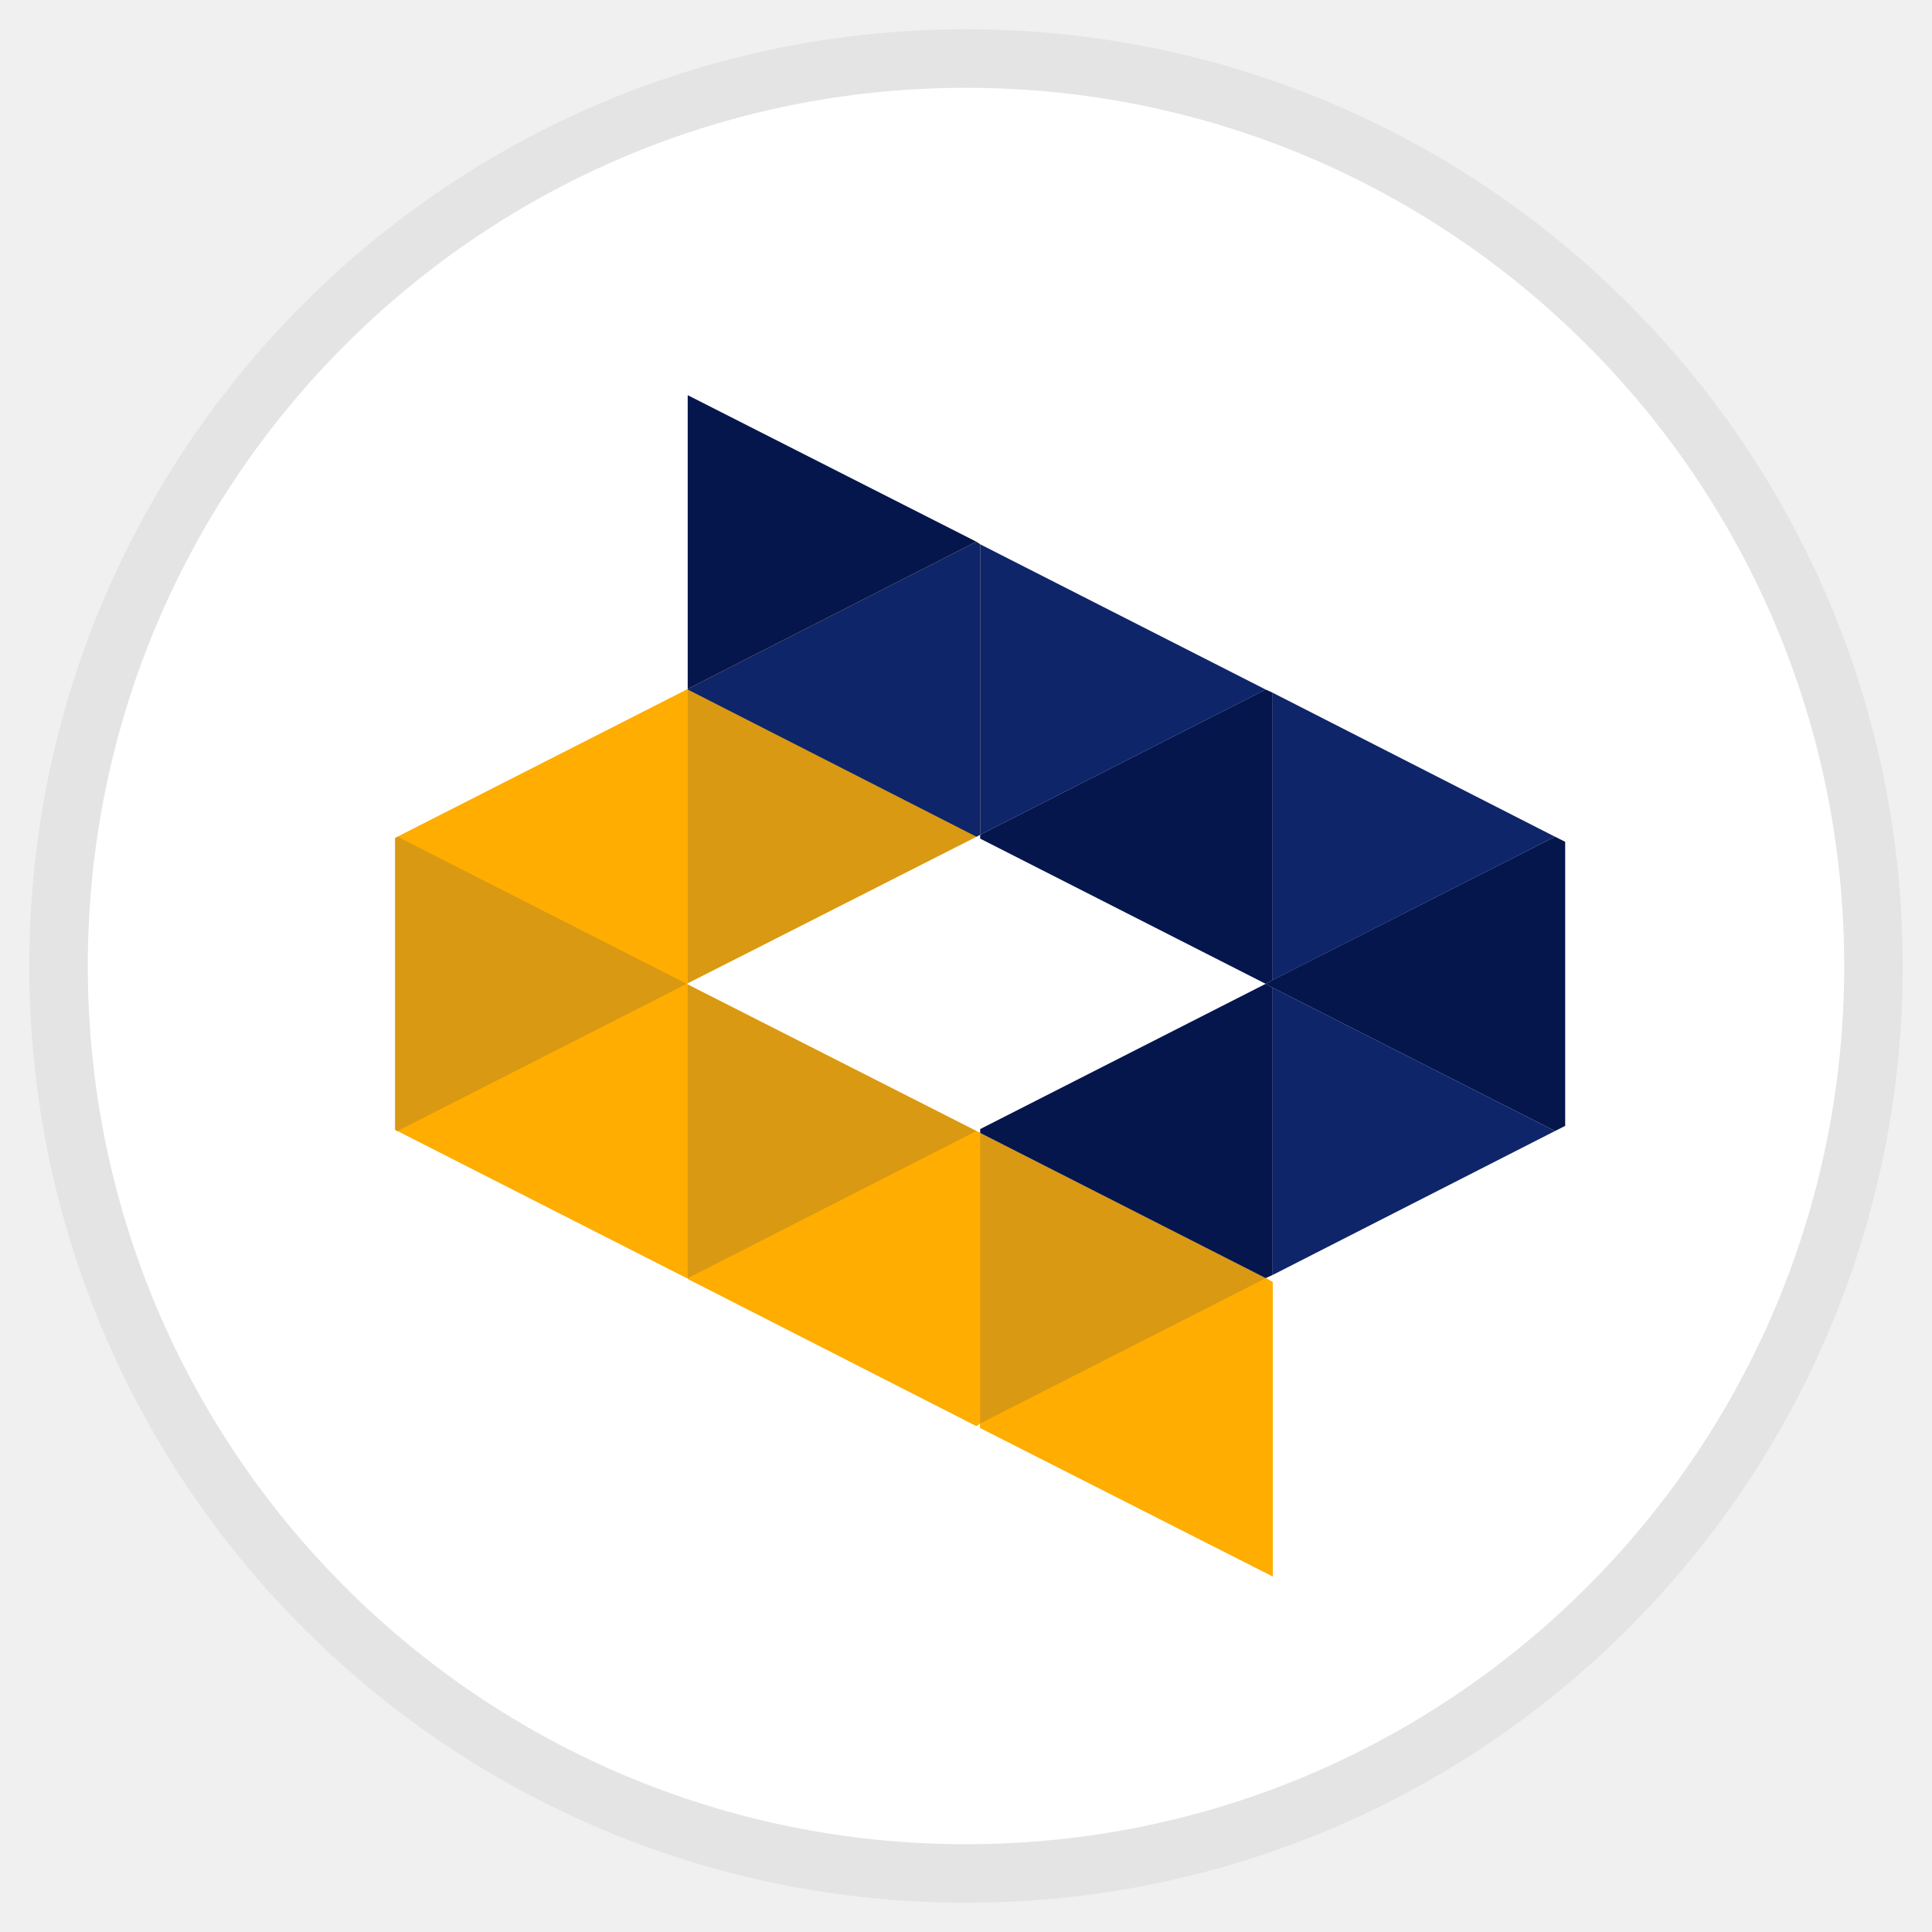
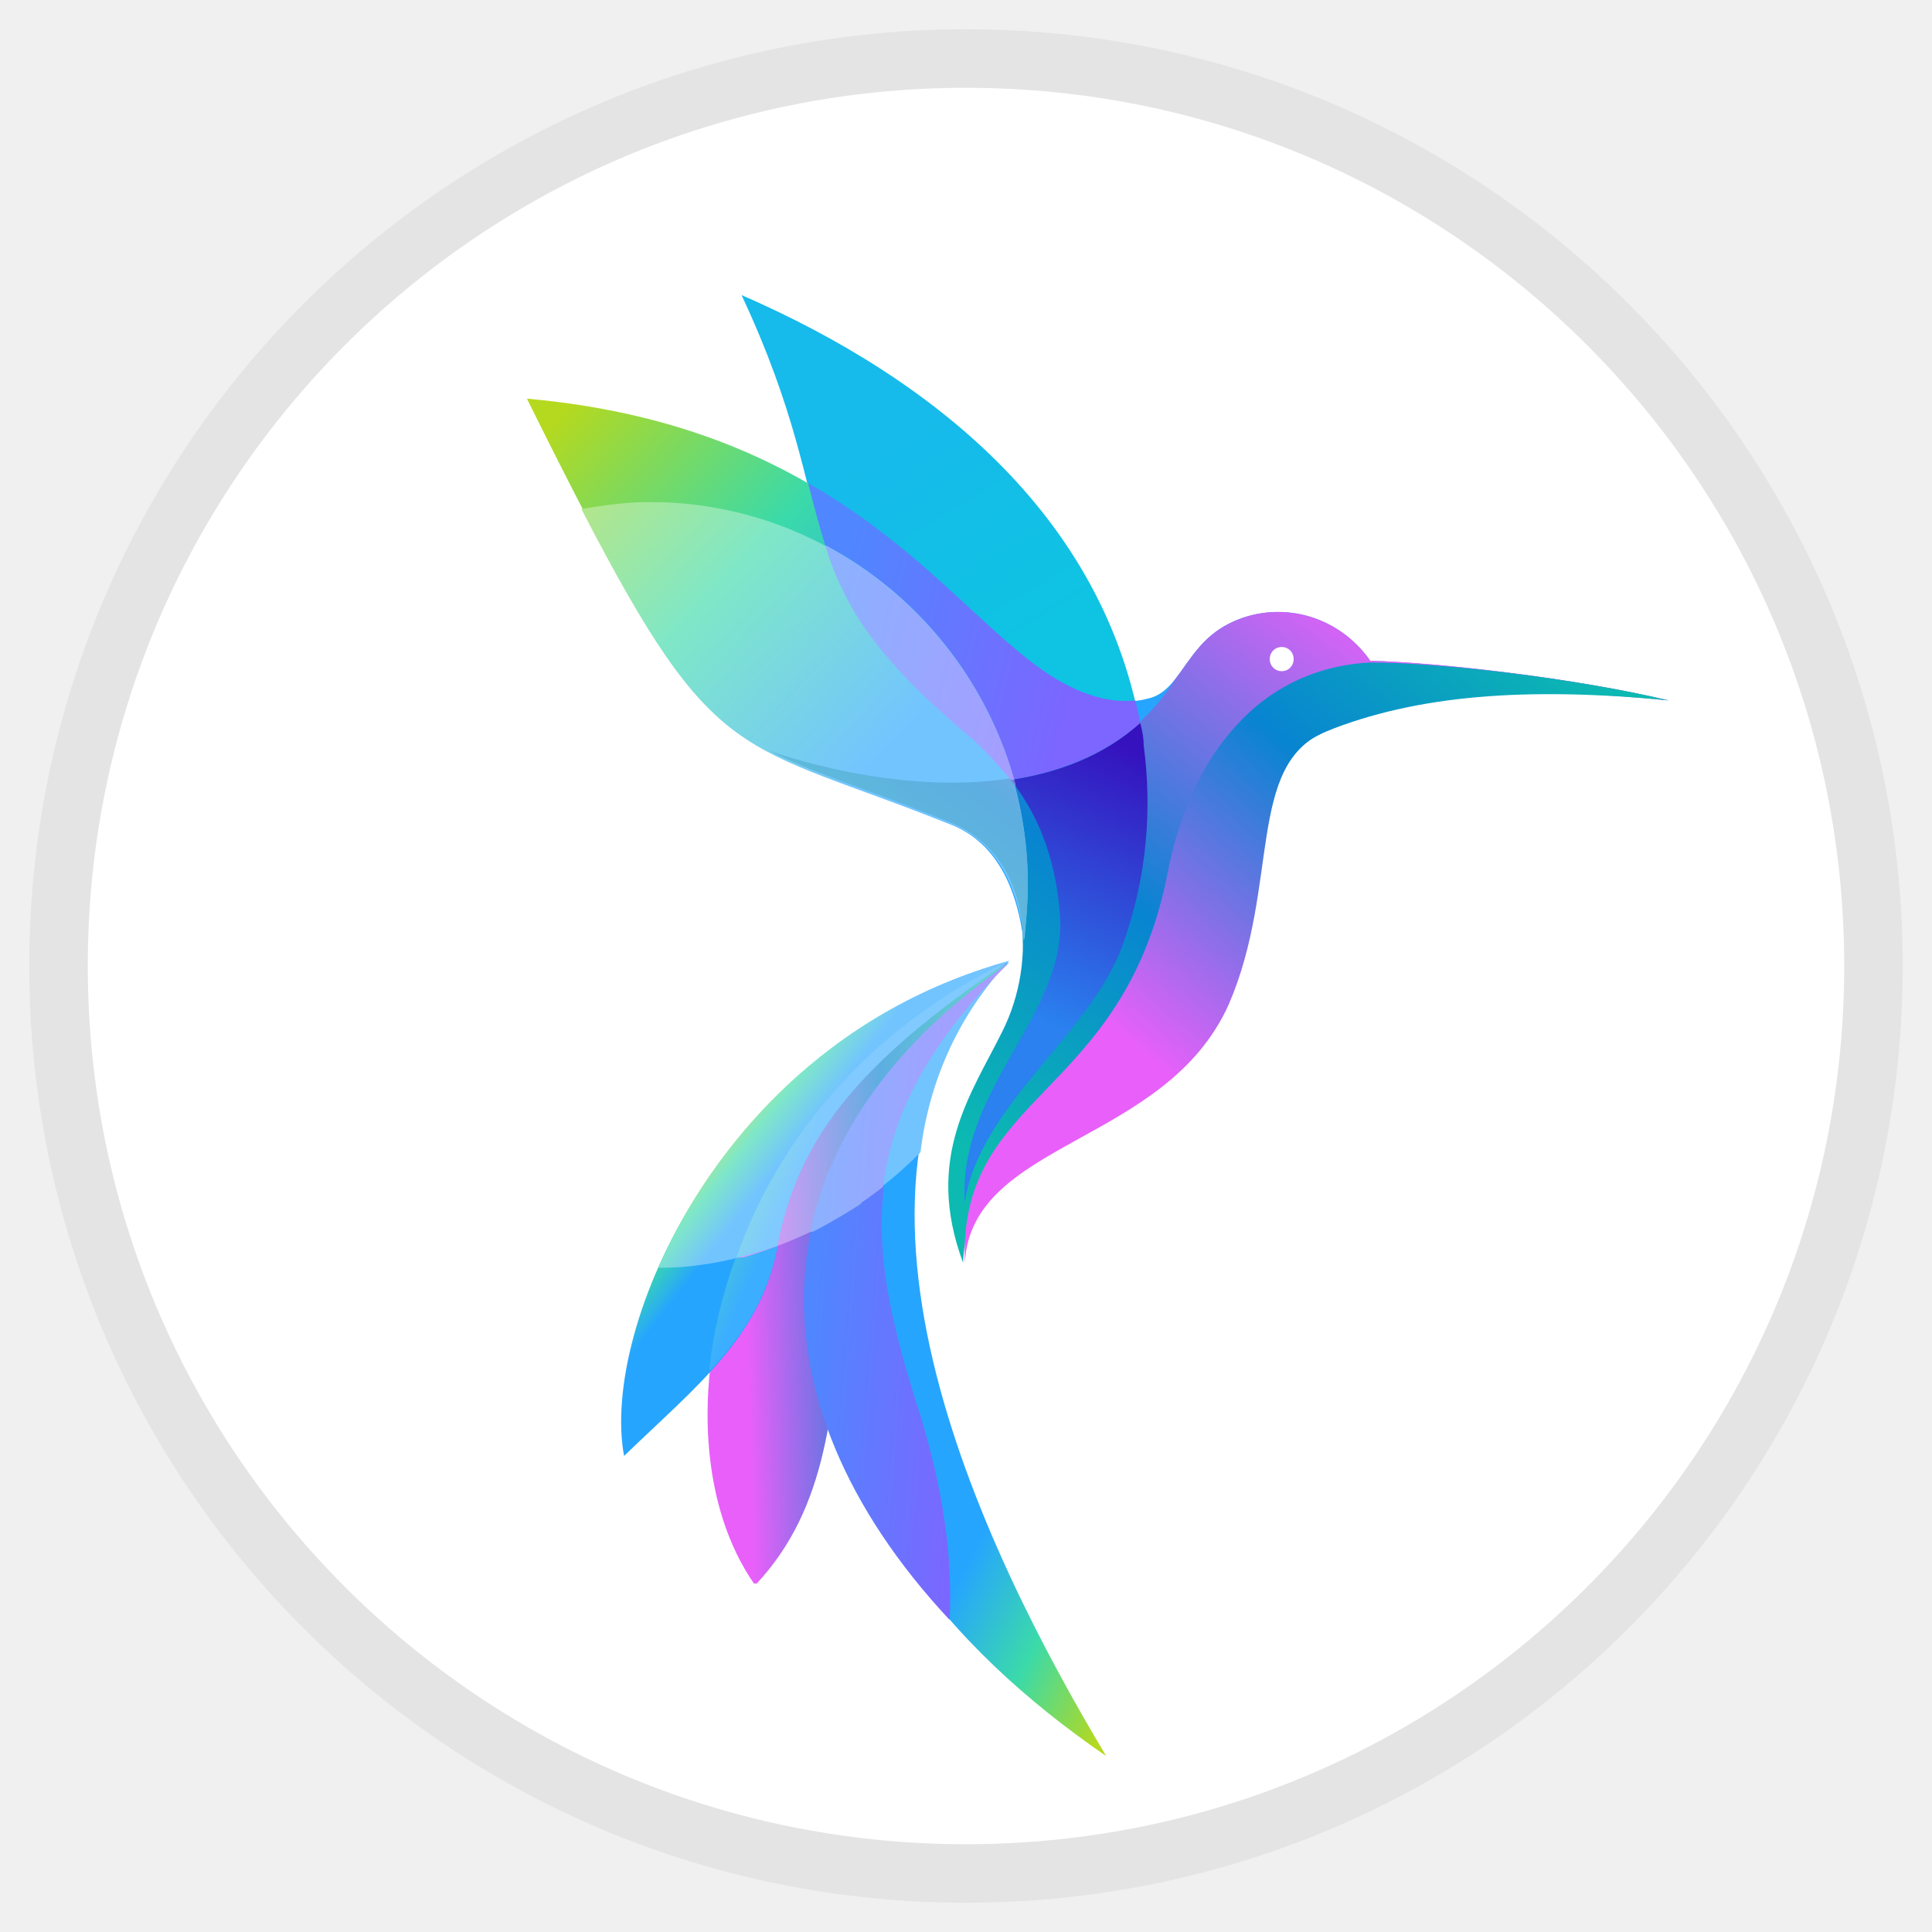
<svg xmlns="http://www.w3.org/2000/svg" width="44" height="44" viewBox="0 0 44 44" fill="none">
  <path d="M1.333 22C1.333 33.414 10.586 42.667 22 42.667C33.414 42.667 42.667 33.414 42.667 22C42.667 10.586 33.414 1.333 22 1.333C10.586 1.333 1.333 10.586 1.333 22Z" fill="white" stroke="#E4E4E4" stroke-width="1.333" />
-   <path d="M28.825 29.11L22.323 32.418V25.803L28.825 29.11Z" fill="white" />
-   <path d="M15.662 22.392L22.236 19.055L15.662 15.703H15.647L9.058 19.055L9 19.084V25.729L9.044 25.758H9.058L15.647 29.11H15.662V29.124L22.236 32.476L22.323 32.417V32.52L28.985 35.901V29.197L28.825 29.11L22.323 25.802L22.236 25.758L15.662 22.421L15.647 22.406L15.662 22.392Z" fill="#FFAD00" />
-   <path d="M22.323 12.396V19.012L22.236 19.056L15.662 15.704V15.69L22.236 12.338L22.323 12.396Z" fill="#FFAD00" />
-   <path d="M22.236 12.337L15.662 9V15.703L22.236 19.055L22.323 19.011V19.099L28.825 22.406L22.323 25.714V25.802L28.825 29.11L28.985 29.036L35.415 25.758L35.646 25.641V19.172L35.415 19.055L28.985 15.776L28.825 15.703L22.323 12.396L22.236 12.337Z" fill="white" />
-   <path d="M35.646 25.641V19.172L35.414 19.055L28.992 22.314V22.313L28.824 22.407L28.992 22.499V22.498L35.414 25.758L35.646 25.641Z" fill="#05164D" />
-   <path d="M28.984 15.776V22.319L28.825 22.406L22.323 19.099V19.011L28.825 15.703L28.984 15.776Z" fill="#05164D" />
-   <path d="M22.236 19.055L15.662 22.392V15.703L22.236 19.055Z" fill="#D99913" />
-   <path d="M15.647 22.406L9.058 25.758H9.043L9 25.729V19.084L9.058 19.055L15.647 22.406Z" fill="#D99913" />
-   <path d="M15.661 22.421V29.109H15.646L9.057 25.758L15.646 22.406L15.661 22.421Z" fill="#FFAD00" />
-   <path d="M22.323 25.802V32.417L22.236 32.476L15.662 29.124V29.109L22.236 25.758L22.323 25.802Z" fill="#FFAD00" />
-   <path d="M28.984 29.197V35.9L22.323 32.52V32.417L28.825 29.109L28.984 29.197Z" fill="#FFAD00" />
-   <path d="M22.236 25.759L15.662 29.11V22.422L22.236 25.759Z" fill="#D99913" />
-   <path d="M28.825 29.11L22.323 32.418V25.803L28.825 29.11Z" fill="#D99913" />
-   <path d="M28.984 22.494V29.036L28.825 29.109L22.323 25.802V25.714L28.825 22.406L28.984 22.494Z" fill="#05164D" />
-   <path d="M35.414 25.758L28.985 29.036V22.494L35.414 25.758Z" fill="#0F2569" />
-   <path d="M15.661 15.703V22.392L15.646 22.406L9.057 19.055L15.646 15.703H15.661Z" fill="#FFAD00" />
-   <path d="M22.323 12.396V19.012L22.236 19.056L15.662 15.704V15.69L22.236 12.338L22.323 12.396Z" fill="#FFAD00" />
-   <path d="M22.323 12.396V19.012L22.236 19.056L15.662 15.704V15.69L22.236 12.338L22.323 12.396Z" fill="#0F2569" />
-   <path d="M35.414 19.056L28.985 22.32V15.777L35.414 19.056Z" fill="#0F2569" />
-   <path d="M28.825 15.704L22.323 19.012V12.396L28.825 15.704Z" fill="#0F2569" />
-   <path d="M22.236 12.337L15.662 15.689V9L22.236 12.337Z" fill="#05164D" />
+   <mask id="mask0_2132_8624" style="mask-type:luminance" maskUnits="userSpaceOnUse" x="16" y="21" width="7" height="16">
+     <path d="M17.198 36.103C20.613 32.49 17.315 26.951 22.98 21.923C16.345 25.026 14.754 32.647 17.198 36.103Z" fill="white" />
+   </mask>
+   <g mask="url(#mask0_2132_8624)">
+     <path d="M14.753 21.884H22.98V36.064H14.753V21.884Z" fill="url(#paint0_linear_2132_8624)" />
+   </g>
+   <mask id="mask1_2132_8624" style="mask-type:luminance" maskUnits="userSpaceOnUse" x="16" y="6" width="11" height="20">
+     <path d="M22.98 25.929C24.377 22.983 24.998 19.251 22.087 16.816C17.625 13.044 19.371 12.023 16.888 6.72C21.311 8.645 25.308 11.866 26.045 16.973C26.433 19.762 25.58 22.747 22.98 25.929Z" fill="white" />
+   </mask>
+   <g mask="url(#mask1_2132_8624)">
+     <path d="M16.888 6.72H26.433V25.929H16.888V6.72Z" fill="url(#paint1_linear_2132_8624)" />
+   </g>
+   <mask id="mask2_2132_8624" style="mask-type:luminance" maskUnits="userSpaceOnUse" x="12" y="9" width="26" height="17">
+     <path d="M22.982 25.93C23.525 23.259 23.835 19.645 21.662 18.781C16.23 16.581 16.268 17.681 12 9.079C19.023 9.707 21.391 13.635 23.719 15.246C24.534 15.796 25.387 16.11 26.125 15.914C26.901 15.757 26.978 14.696 28.026 14.185C29.074 13.675 30.432 13.95 31.208 15.049C32.76 15.089 35.864 15.442 37.999 15.953C34.7 15.521 32.256 15.757 30.199 16.66C27.25 17.995 27.056 21.806 22.982 25.93Z" fill="white" />
+   </mask>
+   <g mask="url(#mask2_2132_8624)">
+     <path d="M12 9.079H37.999V25.891H12V9.079Z" fill="url(#paint2_linear_2132_8624)" />
+   </g>
+   <mask id="mask3_2132_8624" style="mask-type:luminance" maskUnits="userSpaceOnUse" x="17" y="13" width="21" height="16">
+     <path d="M21.662 18.74C19.721 17.955 18.48 17.601 17.51 17.09C17.587 17.13 24.262 19.526 26.784 15.441C27.094 15.048 27.366 14.498 28.026 14.184C29.073 13.673 30.431 13.948 31.207 15.048C32.76 15.087 35.864 15.441 37.998 15.951C34.739 15.637 32.255 15.676 30.199 16.501C28.064 17.366 27.832 20.272 25.542 23.297C24.417 24.79 22.05 26.282 21.933 28.757C21.041 26.361 22.127 24.907 22.826 23.493C23.641 21.883 23.485 19.487 21.662 18.74Z" fill="white" />
+   </mask>
+   <g mask="url(#mask3_2132_8624)">
+     <path d="M17.51 13.713H37.998V28.758H17.51V13.713Z" fill="url(#paint3_linear_2132_8624)" />
+   </g>
+   <mask id="mask4_2132_8624" style="mask-type:luminance" maskUnits="userSpaceOnUse" x="21" y="15" width="17" height="14">
+     <path d="M31.209 15.086C32.761 15.086 35.866 15.44 38 15.951C34.74 15.636 32.257 15.833 30.2 16.658C28.377 17.404 29.153 20.154 27.989 22.864C26.553 26.085 22.129 25.967 21.974 28.756C21.819 24.867 25.583 25.025 26.592 19.879C27.018 17.64 28.377 15.243 31.209 15.086Z" fill="white" />
+   </mask>
+   <g mask="url(#mask4_2132_8624)">
+     <path d="M21.778 15.086H37.998V28.756H21.778V15.086Z" fill="url(#paint4_linear_2132_8624)" />
+   </g>
+   <mask id="mask5_2132_8624" style="mask-type:luminance" maskUnits="userSpaceOnUse" x="21" y="16" width="6" height="12">
+     <path d="M24.145 20.9C24.067 19.761 23.756 18.701 23.019 17.758C24.106 17.601 25.154 17.208 25.968 16.461C26.007 16.619 26.046 16.776 26.046 16.972C26.24 18.425 26.124 19.957 25.58 21.489C24.843 23.571 22.321 25.143 21.971 27.382C21.816 24.789 24.261 23.139 24.145 20.9Z" fill="white" />
+   </mask>
+   <g mask="url(#mask5_2132_8624)">
+     <path d="M21.817 16.461H26.241V27.382H21.817V16.461Z" fill="url(#paint5_linear_2132_8624)" />
+   </g>
+   <mask id="mask6_2132_8624" style="mask-type:luminance" maskUnits="userSpaceOnUse" x="18" y="11" width="8" height="7">
+     <path d="M23.021 17.759C22.749 17.445 22.478 17.131 22.129 16.817C19.218 14.381 18.947 13.085 18.403 11.003C20.887 12.417 22.323 14.263 23.72 15.245C24.418 15.756 25.194 16.031 25.854 15.952C25.892 16.11 25.931 16.267 25.97 16.463C25.116 17.209 24.069 17.602 23.021 17.759Z" fill="white" />
+   </mask>
+   <g mask="url(#mask6_2132_8624)">
+     <path d="M18.403 11.003H25.97V17.759H18.403V11.003Z" fill="url(#paint6_linear_2132_8624)" />
+   </g>
+   <mask id="mask7_2132_8624" style="mask-type:luminance" maskUnits="userSpaceOnUse" x="18" y="21" width="8" height="19">
+     <path d="M22.981 21.884C18.286 26.834 22.322 35.2 25.193 39.993C21.584 37.518 18.558 33.983 18.791 29.308C18.868 26.794 20.11 24.28 22.981 21.884Z" fill="white" />
+   </mask>
+   <g mask="url(#mask7_2132_8624)">
+     <path d="M18.324 21.884H25.193V39.993H18.324V21.884Z" fill="url(#paint7_linear_2132_8624)" />
+   </g>
+   <mask id="mask8_2132_8624" style="mask-type:luminance" maskUnits="userSpaceOnUse" x="18" y="21" width="5" height="16">
+     <path d="M21.625 36.89C21.702 35.436 21.469 33.904 20.965 32.254C19.762 28.483 19.258 25.655 22.983 21.884C17.123 25.93 16.891 31.822 21.625 36.89Z" fill="white" />
+   </mask>
+   <g mask="url(#mask8_2132_8624)">
+     <path d="M16.891 21.884H22.983V36.89H16.891V21.884Z" fill="url(#paint8_linear_2132_8624)" />
+   </g>
+   <mask id="mask9_2132_8624" style="mask-type:luminance" maskUnits="userSpaceOnUse" x="14" y="21" width="9" height="13">
+     <path d="M14.213 33.158C15.882 31.547 17.317 30.448 17.705 28.405C18.171 26.048 19.413 24.28 22.983 21.884C16.425 23.73 13.67 30.251 14.213 33.158Z" fill="white" />
+   </mask>
+   <g mask="url(#mask9_2132_8624)">
+     <path d="M13.67 21.884H22.983V33.158H13.67V21.884Z" fill="url(#paint9_linear_2132_8624)" />
+   </g>
+   <mask id="mask10_2132_8624" style="mask-type:luminance" maskUnits="userSpaceOnUse" x="16" y="21" width="7" height="11">
+     <path d="M16.15 31.233C16.926 30.408 17.47 29.544 17.703 28.405C18.168 26.048 19.41 24.28 22.98 21.884C18.711 23.927 16.5 27.816 16.15 31.233Z" fill="white" />
+   </mask>
+   <g mask="url(#mask10_2132_8624)">
+     <path d="M16.15 21.884H22.98V31.233H16.15V21.884Z" fill="url(#paint10_linear_2132_8624)" />
+   </g>
+   <path fill-rule="evenodd" clip-rule="evenodd" d="M29.19 15.285C29.345 15.285 29.462 15.167 29.462 15.01C29.462 14.853 29.345 14.735 29.19 14.735C29.035 14.735 28.918 14.853 28.918 15.01C28.918 15.167 29.035 15.285 29.19 15.285Z" fill="white" />
+   <mask id="mask11_2132_8624" style="mask-type:luminance" maskUnits="userSpaceOnUse" x="16" y="21" width="7" height="8">
+     <path d="M19.605 27.422C20.071 25.615 20.924 23.73 22.981 21.923C19.76 23.455 17.704 26.008 16.772 28.679C17.781 28.404 18.751 27.972 19.605 27.422Z" fill="white" />
+   </mask>
+   <g mask="url(#mask11_2132_8624)">
+     <path d="M16.772 21.884H22.981V28.64H16.772V21.884Z" fill="url(#paint11_linear_2132_8624)" />
+   </g>
+   <mask id="mask12_2132_8624" style="mask-type:luminance" maskUnits="userSpaceOnUse" x="18" y="12" width="6" height="6">
+     <path d="M23.139 17.916C22.867 17.523 22.518 17.17 22.13 16.816C19.918 14.97 19.219 13.792 18.793 12.417C20.888 13.517 22.518 15.52 23.139 17.916Z" fill="white" />
+   </mask>
+   <g mask="url(#mask12_2132_8624)">
+     <path d="M18.793 12.417H23.139V17.916H18.793V12.417Z" fill="url(#paint12_linear_2132_8624)" />
+   </g>
+   <mask id="mask13_2132_8624" style="mask-type:luminance" maskUnits="userSpaceOnUse" x="13" y="11" width="11" height="11">
+     <path d="M23.329 21.411C23.174 20.193 22.709 19.172 21.661 18.779C16.81 16.854 16.306 17.522 13.24 11.591C13.745 11.512 14.249 11.433 14.793 11.433C19.565 11.433 23.407 15.361 23.407 20.154C23.407 20.586 23.368 20.979 23.329 21.411Z" fill="white" />
+   </mask>
+   <g mask="url(#mask13_2132_8624)">
+     <path d="M13.24 11.433H23.407V21.411H13.24V11.433Z" fill="url(#paint13_linear_2132_8624)" />
+   </g>
+   <mask id="mask14_2132_8624" style="mask-type:luminance" maskUnits="userSpaceOnUse" x="17" y="17" width="7" height="5">
+     <path d="M21.662 18.739C19.721 17.954 18.48 17.6 17.51 17.09C17.587 17.129 20.42 18.15 23.059 17.718C23.291 18.504 23.408 19.289 23.408 20.114C23.408 20.586 23.369 21.057 23.291 21.528C23.33 20.389 22.826 19.211 21.662 18.739Z" fill="white" />
+   </mask>
+   <g mask="url(#mask14_2132_8624)">
+     <path d="M17.51 17.09H23.408V21.528H17.51V17.09Z" fill="url(#paint14_linear_2132_8624)" />
+   </g>
+   <mask id="mask15_2132_8624" style="mask-type:luminance" maskUnits="userSpaceOnUse" x="23" y="17" width="1" height="1">
+     <path d="M23.138 17.915C23.099 17.876 23.061 17.797 23.022 17.758H23.099L23.138 17.915Z" fill="white" />
+   </mask>
+   <g mask="url(#mask15_2132_8624)">
+     <path d="M23.022 17.758H23.138V17.915H23.022V17.758Z" fill="url(#paint15_linear_2132_8624)" />
+   </g>
+   <mask id="mask16_2132_8624" style="mask-type:luminance" maskUnits="userSpaceOnUse" x="18" y="12" width="6" height="6">
+     <path d="M23.022 17.759C22.751 17.445 22.479 17.131 22.13 16.816C19.918 14.97 19.219 13.792 18.793 12.417C20.849 13.517 22.44 15.441 23.1 17.759H23.022Z" fill="white" />
+   </mask>
+   <g mask="url(#mask16_2132_8624)">
+     <path d="M18.793 12.417H23.1V17.759H18.793V12.417Z" fill="url(#paint16_linear_2132_8624)" />
+   </g>
+   <mask id="mask17_2132_8624" style="mask-type:luminance" maskUnits="userSpaceOnUse" x="19" y="21" width="4" height="7">
+     <path d="M22.98 21.884L22.941 21.923L22.902 21.963C21.777 23.22 21.156 24.673 20.962 26.244C20.38 26.834 19.72 27.344 19.022 27.737C19.448 25.773 20.69 23.809 22.98 21.884Z" fill="white" />
+   </mask>
+   <g mask="url(#mask17_2132_8624)">
+     <path d="M18.982 21.884H22.979V27.776H18.982V21.884Z" fill="url(#paint17_linear_2132_8624)" />
+   </g>
+   <mask id="mask18_2132_8624" style="mask-type:luminance" maskUnits="userSpaceOnUse" x="18" y="21" width="5" height="8">
+     <path d="M20.111 27.029C20.305 25.419 21.12 23.769 22.982 21.923C20.421 23.691 18.908 25.812 18.442 28.09C19.063 27.776 19.606 27.422 20.111 27.029Z" fill="white" />
+   </mask>
+   <g mask="url(#mask18_2132_8624)">
+     <path d="M18.442 21.884H22.982V28.051H18.442V21.884Z" fill="url(#paint18_linear_2132_8624)" />
+   </g>
+   <mask id="mask19_2132_8624" style="mask-type:luminance" maskUnits="userSpaceOnUse" x="14" y="21" width="9" height="8">
+     <path d="M17.705 28.366C18.171 26.009 19.413 24.28 22.983 21.884C18.831 23.023 16.231 26.048 14.989 28.876C15.92 28.876 16.852 28.68 17.705 28.366Z" fill="white" />
+   </mask>
+   <g mask="url(#mask19_2132_8624)">
+     <path d="M14.989 21.884H22.983V28.876H14.989V21.884Z" fill="url(#paint19_linear_2132_8624)" />
+   </g>
+   <mask id="mask20_2132_8624" style="mask-type:luminance" maskUnits="userSpaceOnUse" x="16" y="21" width="7" height="8">
+     <path d="M17.704 28.366C18.169 26.009 19.411 24.28 22.981 21.884C19.76 23.416 17.704 25.969 16.772 28.64C17.083 28.562 17.393 28.483 17.704 28.366Z" fill="white" />
+   </mask>
+   <g mask="url(#mask20_2132_8624)">
+     <path d="M16.772 21.884H22.981V28.64H16.772V21.884Z" fill="url(#paint20_linear_2132_8624)" />
+   </g>
+   <defs>
+     <linearGradient id="paint0_linear_2132_8624" x1="16.987" y1="29.051" x2="22.678" y2="28.897" gradientUnits="userSpaceOnUse">
+       <stop stop-color="#E860F9" />
+       <stop offset="0.56" stop-color="#0884D1" />
+       <stop offset="1" stop-color="#0CBAB1" />
+     </linearGradient>
+     <linearGradient id="paint1_linear_2132_8624" x1="18.543" y1="10.995" x2="21.408" y2="15.768" gradientUnits="userSpaceOnUse">
+       <stop stop-color="#16BAEB" />
+       <stop offset="1" stop-color="#0FC3E2" />
+     </linearGradient>
+     <linearGradient id="paint2_linear_2132_8624" x1="14.484" y1="7.552" x2="22.323" y2="14.794" gradientUnits="userSpaceOnUse">
+       <stop stop-color="#B5D91E" />
+       <stop offset="0.5" stop-color="#3BDAA9" />
+       <stop offset="1" stop-color="#26A5FF" />
+     </linearGradient>
+     <linearGradient id="paint3_linear_2132_8624" x1="32.428" y1="14.833" x2="23.242" y2="27.108" gradientUnits="userSpaceOnUse">
+       <stop stop-color="#E860F9" />
+       <stop offset="0.56" stop-color="#0884D1" />
+       <stop offset="1" stop-color="#0CBAB1" />
+     </linearGradient>
+     <linearGradient id="paint4_linear_2132_8624" x1="27.327" y1="25.058" x2="35.868" y2="14.787" gradientUnits="userSpaceOnUse">
+       <stop stop-color="#E860F9" />
+       <stop offset="0.56" stop-color="#0884D1" />
+       <stop offset="1" stop-color="#0CBAB1" />
+     </linearGradient>
+     <linearGradient id="paint5_linear_2132_8624" x1="26.031" y1="17.199" x2="23.464" y2="23.125" gradientUnits="userSpaceOnUse">
+       <stop stop-color="#3512BE" />
+       <stop offset="1" stop-color="#2A81EF" />
+     </linearGradient>
+     <linearGradient id="paint6_linear_2132_8624" x1="19.07" y1="13.599" x2="24.623" y2="14.963" gradientUnits="userSpaceOnUse">
+       <stop stop-color="#5086FF" />
+       <stop offset="1" stop-color="#7C66FF" />
+     </linearGradient>
+     <linearGradient id="paint7_linear_2132_8624" x1="27.807" y1="34.099" x2="23.787" y2="32.07" gradientUnits="userSpaceOnUse">
+       <stop stop-color="#B5D91E" />
+       <stop offset="0.5" stop-color="#3BDAA9" />
+       <stop offset="1" stop-color="#26A5FF" />
+     </linearGradient>
+     <linearGradient id="paint8_linear_2132_8624" x1="18.602" y1="29.296" x2="22.166" y2="29.572" gradientUnits="userSpaceOnUse">
+       <stop stop-color="#5086FF" />
+       <stop offset="1" stop-color="#7C66FF" />
+     </linearGradient>
+     <linearGradient id="paint9_linear_2132_8624" x1="16.075" y1="25.744" x2="17.498" y2="26.85" gradientUnits="userSpaceOnUse">
+       <stop stop-color="#B5D91E" />
+       <stop offset="0.5" stop-color="#3BDAA9" />
+       <stop offset="1" stop-color="#26A5FF" />
+     </linearGradient>
+     <linearGradient id="paint10_linear_2132_8624" x1="15.241" y1="24.642" x2="18.443" y2="26.038" gradientUnits="userSpaceOnUse">
+       <stop stop-color="#BCDD35" />
+       <stop offset="0.5" stop-color="#4FDEB2" />
+       <stop offset="1" stop-color="#3CAEFF" />
+     </linearGradient>
+     <linearGradient id="paint11_linear_2132_8624" x1="16.888" y1="25.363" x2="22.579" y2="25.208" gradientUnits="userSpaceOnUse">
+       <stop stop-color="#F097FB" />
+       <stop offset="0.56" stop-color="#5DAEE1" />
+       <stop offset="1" stop-color="#60D2CC" />
+     </linearGradient>
+     <linearGradient id="paint12_linear_2132_8624" x1="18.52" y1="11.012" x2="21.385" y2="15.784" gradientUnits="userSpaceOnUse">
+       <stop stop-color="#66D2F2" />
+       <stop offset="1" stop-color="#62D7EC" />
+     </linearGradient>
+     <linearGradient id="paint13_linear_2132_8624" x1="11.91" y1="10.333" x2="19.75" y2="17.576" gradientUnits="userSpaceOnUse">
+       <stop stop-color="#CEE66B" />
+       <stop offset="0.5" stop-color="#7FE7C7" />
+       <stop offset="1" stop-color="#72C4FF" />
+     </linearGradient>
+     <linearGradient id="paint14_linear_2132_8624" x1="26.82" y1="10.635" x2="17.634" y2="22.91" gradientUnits="userSpaceOnUse">
+       <stop stop-color="#F097FB" />
+       <stop offset="0.56" stop-color="#5DAEE1" />
+       <stop offset="1" stop-color="#60D2CC" />
+     </linearGradient>
+     <linearGradient id="paint15_linear_2132_8624" x1="23.753" y1="16.211" x2="21.186" y2="22.137" gradientUnits="userSpaceOnUse">
+       <stop stop-color="#7A63D5" />
+       <stop offset="1" stop-color="#73ACF4" />
+     </linearGradient>
+     <linearGradient id="paint16_linear_2132_8624" x1="18.837" y1="14.553" x2="24.389" y2="15.918" gradientUnits="userSpaceOnUse">
+       <stop stop-color="#8DB0FF" />
+       <stop offset="1" stop-color="#AA9AFF" />
+     </linearGradient>
+     <linearGradient id="paint17_linear_2132_8624" x1="30.095" y1="29.561" x2="26.075" y2="27.533" gradientUnits="userSpaceOnUse">
+       <stop stop-color="#CEE66B" />
+       <stop offset="0.5" stop-color="#7FE7C7" />
+       <stop offset="1" stop-color="#72C4FF" />
+     </linearGradient>
+     <linearGradient id="paint18_linear_2132_8624" x1="18.946" y1="24.841" x2="22.51" y2="25.117" gradientUnits="userSpaceOnUse">
+       <stop stop-color="#8DB0FF" />
+       <stop offset="1" stop-color="#AA9AFF" />
+     </linearGradient>
+     <linearGradient id="paint19_linear_2132_8624" x1="17.352" y1="24.1" x2="18.776" y2="25.206" gradientUnits="userSpaceOnUse">
+       <stop stop-color="#CEE66B" />
+       <stop offset="0.5" stop-color="#7FE7C7" />
+       <stop offset="1" stop-color="#72C4FF" />
+     </linearGradient>
+     <linearGradient id="paint20_linear_2132_8624" x1="15.764" y1="23.445" x2="18.966" y2="24.842" gradientUnits="userSpaceOnUse">
+       <stop stop-color="#D3E97A" />
+       <stop offset="0.5" stop-color="#8CE9CD" />
+       <stop offset="1" stop-color="#80CAFF" />
+     </linearGradient>
+   </defs>
</svg>
